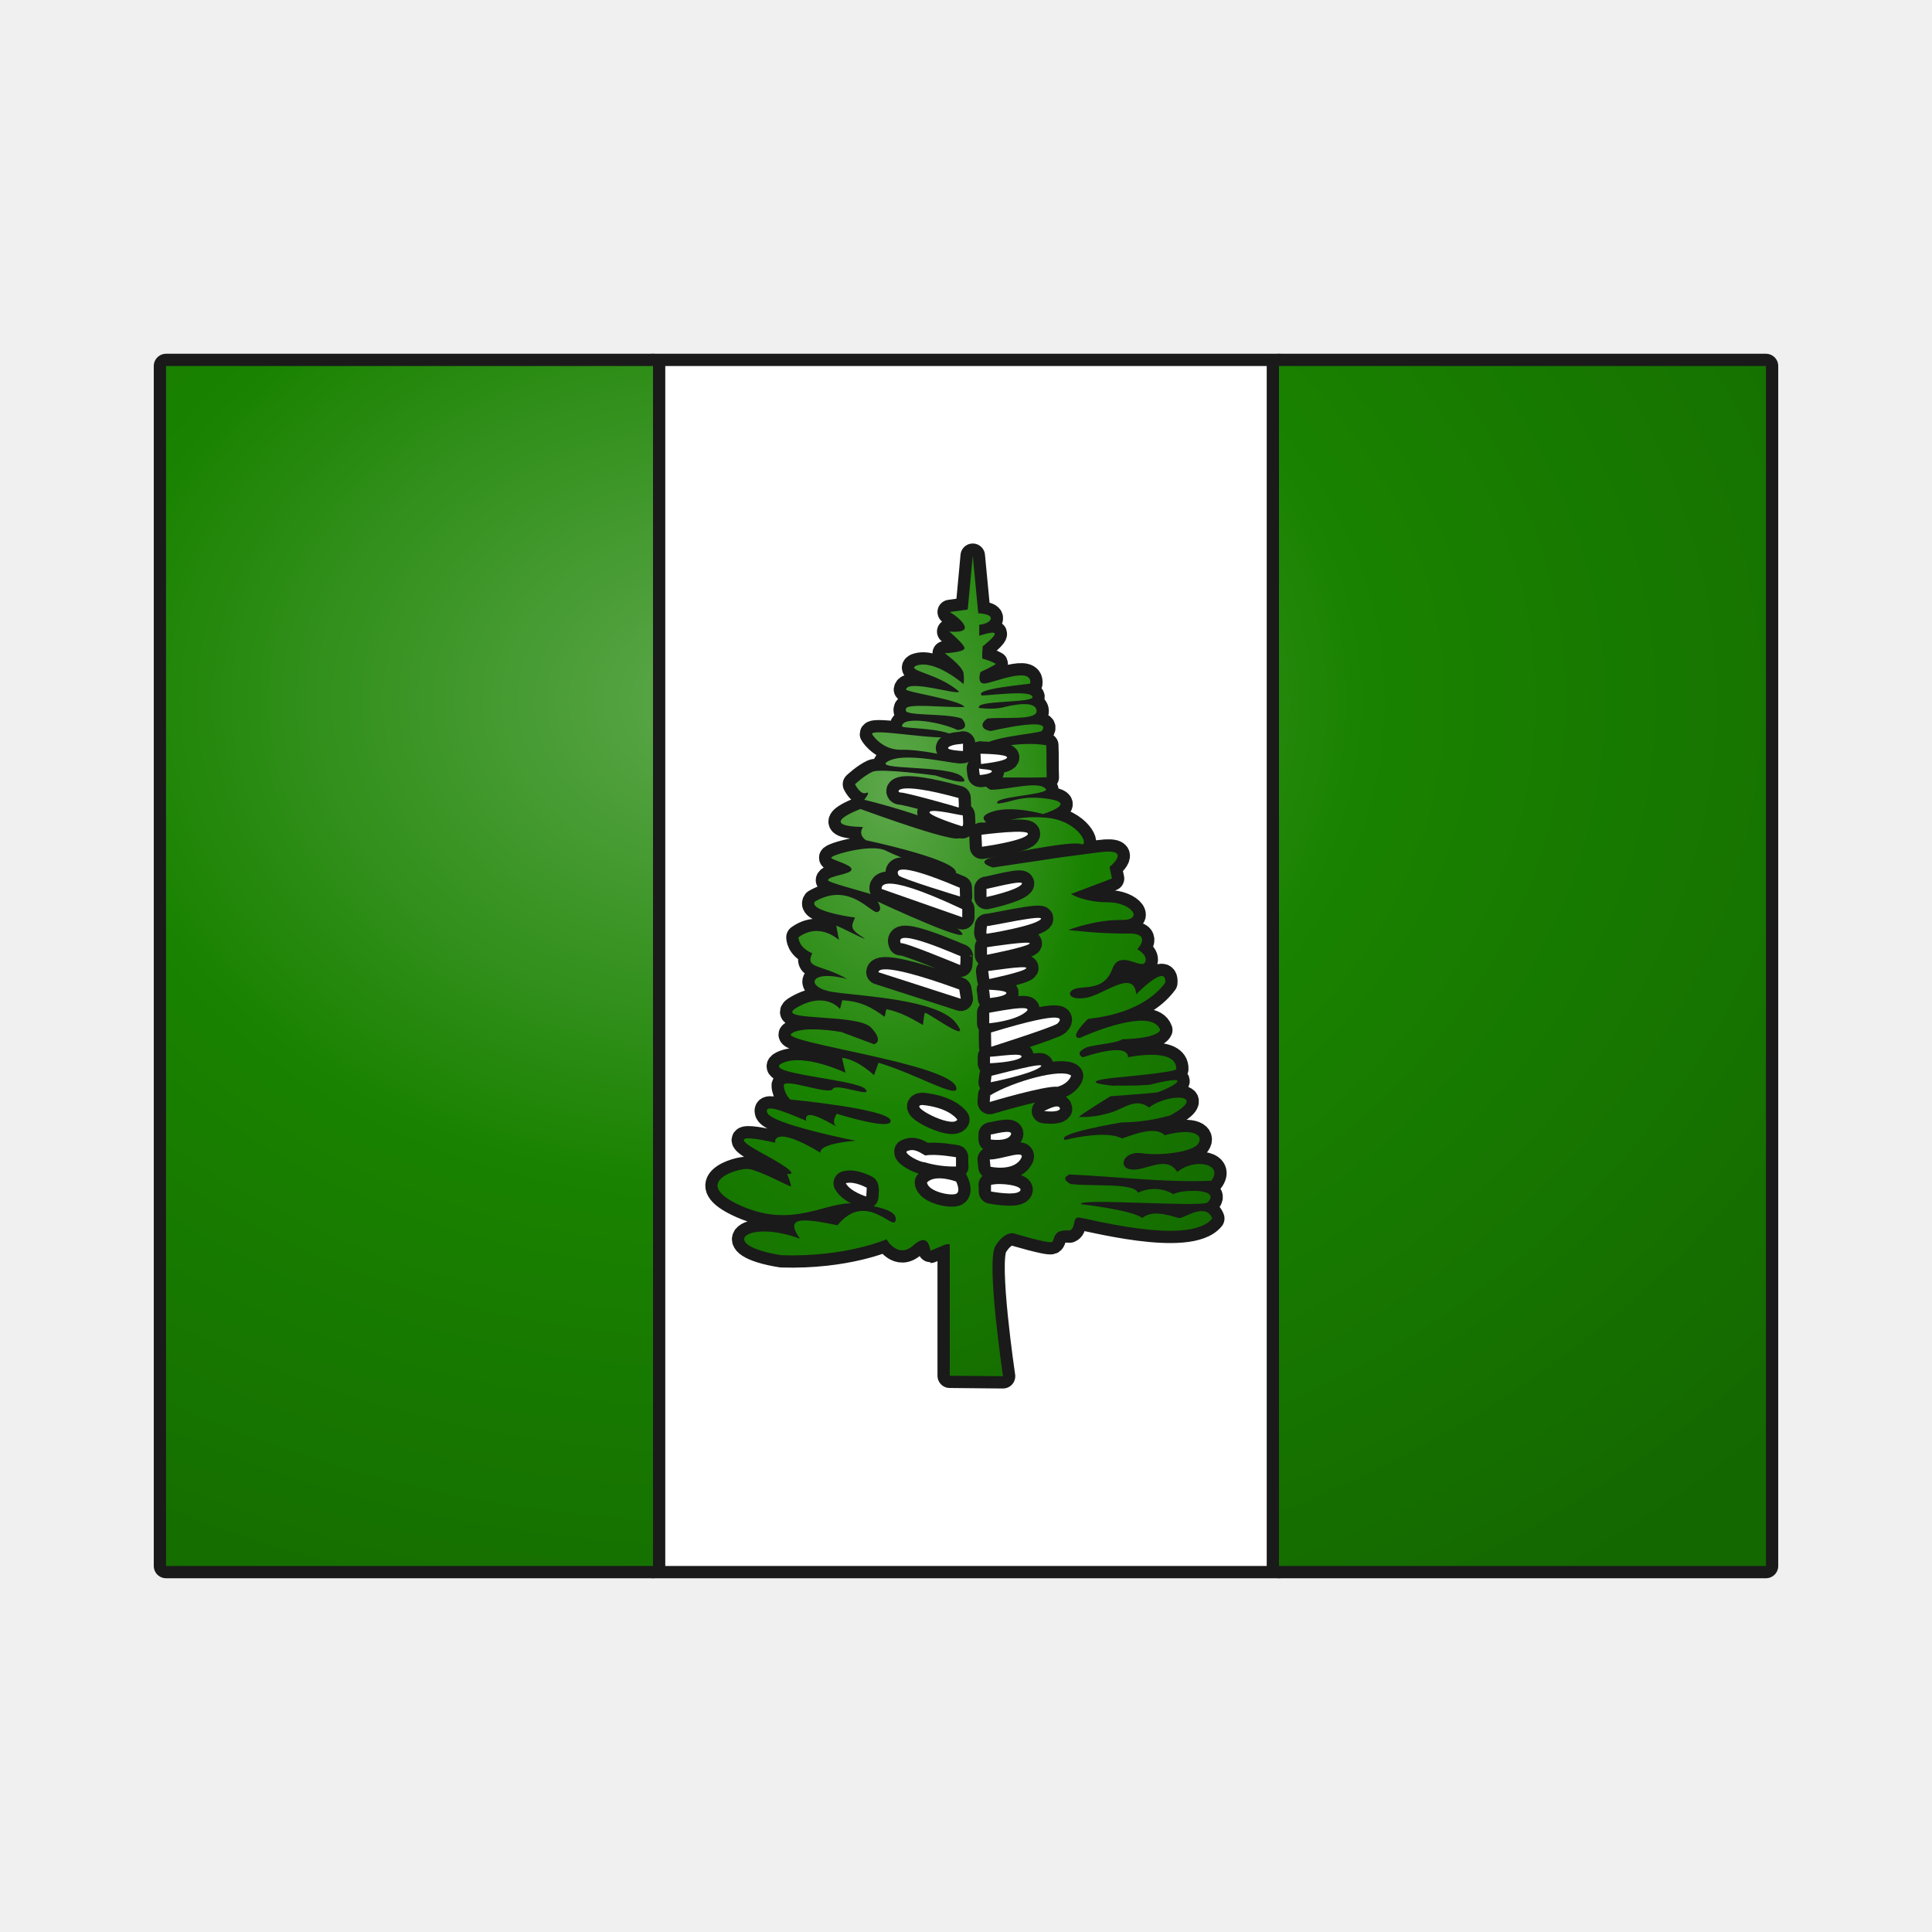
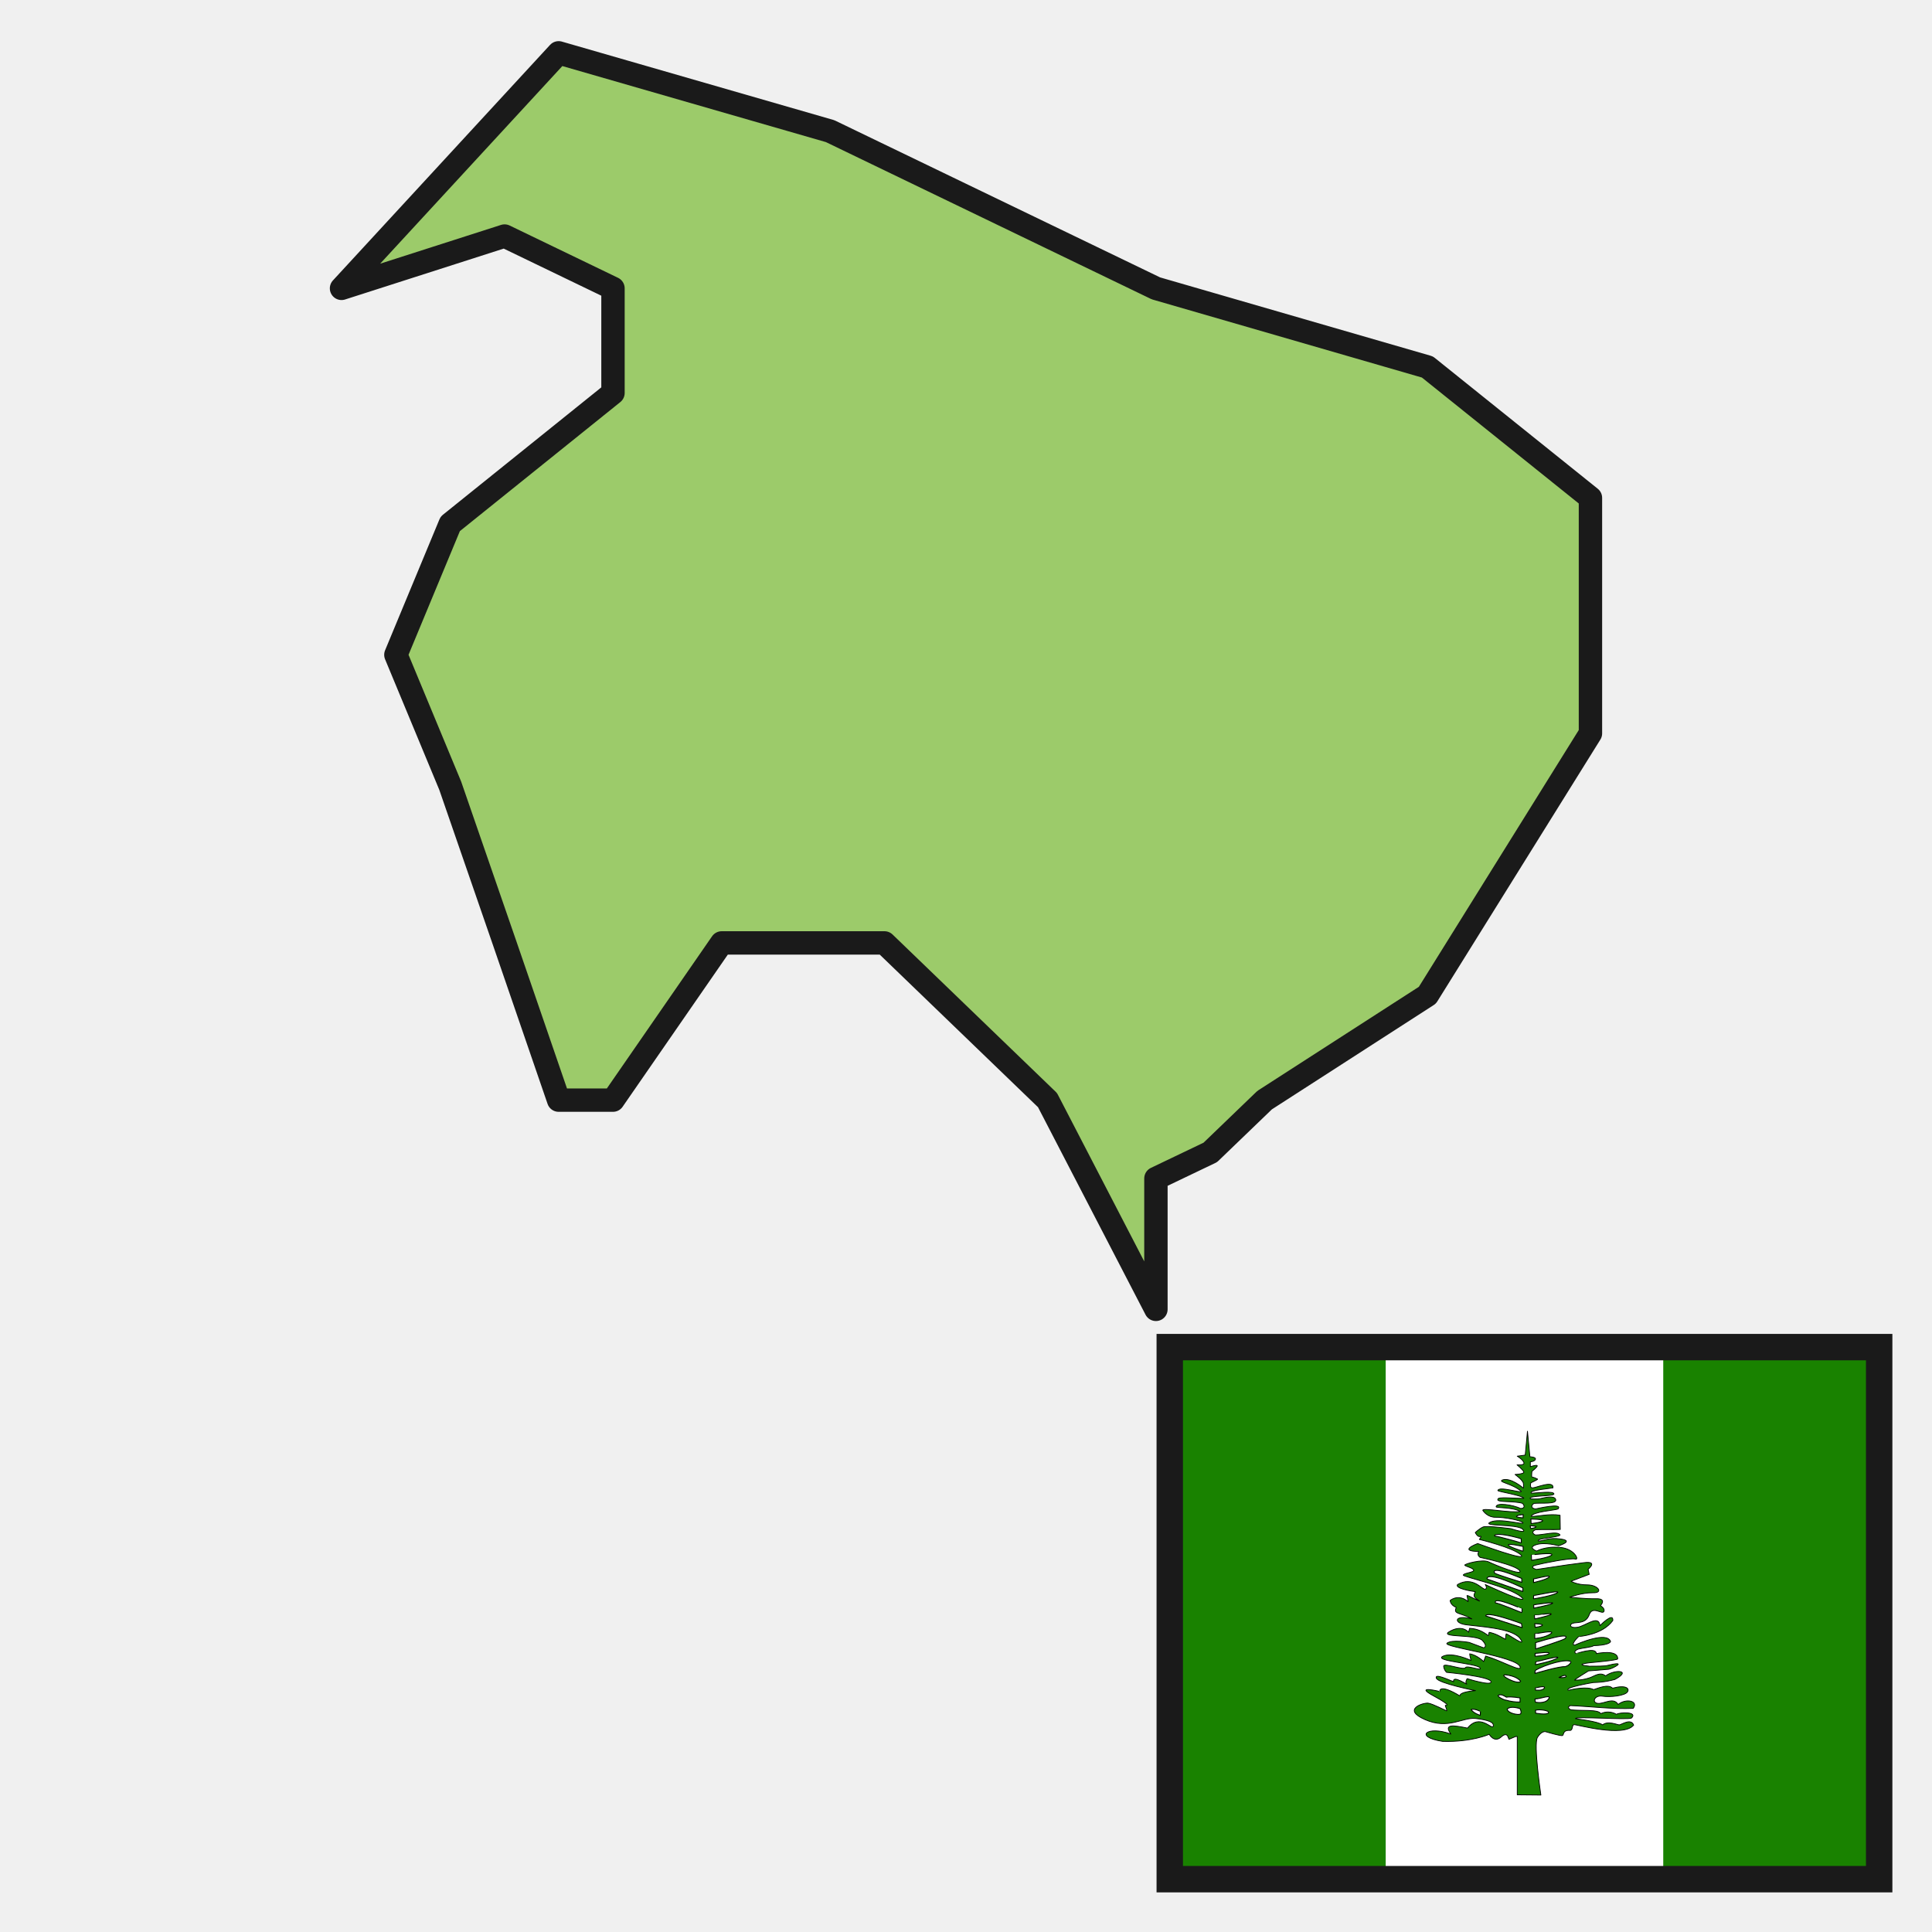
- <svg xmlns="http://www.w3.org/2000/svg" viewBox="0 0 512 512" data-copyright="© 2026 Sensory App House">
-   <defs>
-     <radialGradient id="s3d_198200" cx="0.35" cy="0.28" r="0.9">
-       <stop offset="0" stop-color="#5ea84c" />
-       <stop offset="0.45" stop-color="#198200" />
-       <stop offset="1" stop-color="#146800" />
-     </radialGradient>
-   </defs>
-   <g data-fit="1" transform="translate(44.00 97.00) scale(0.6625)">
+ <svg xmlns="http://www.w3.org/2000/svg" viewBox="0 0 512 512">
+   <g transform="translate(57.75 -17.75) scale(0.7744)">
+     <path d="M 209.5 67.8 L 321.0 121.6 L 413.9 148.5 L 469.7 193.3 L 469.7 273.9 L 413.9 363.5 L 358.2 399.4 L 339.6 417.3 L 321.0 426.2 L 321.0 453.1 L 321.0 471.0 L 283.9 399.4 L 228.1 345.6 L 172.4 345.6 L 135.2 399.4 L 116.6 399.4 L 98.1 345.6 L 79.5 291.8 L 60.9 247.0 L 79.5 202.2 L 135.2 157.4 L 135.2 121.6 L 98.1 103.7 L 42.3 121.6 L 116.6 41.0 L 209.5 67.8 Z" fill="#9ccb6a" stroke="#1a1a1a" stroke-width="8" stroke-linejoin="round" fill-rule="evenodd" />
+   </g>
+   <rect x="310" y="357" width="188" height="141" fill="#ffffff" />
+   <g transform="translate(310 357) scale(0.29375)">
    <g fill-rule="evenodd">
-       <path fill="#fff" d="M194.8 0h250.4v480H194.8z" stroke="#1a1a1a" stroke-width="9.81" stroke-linejoin="round" stroke-linecap="round" paint-order="stroke fill" />
-       <path fill="url(#s3d_198200)" data-flat="#198200" d="M0 0h194.8v480H0zm445.2 0H640v480H445.2z" stroke="#1a1a1a" stroke-width="9.81" stroke-linejoin="round" stroke-linecap="round" paint-order="stroke fill" />
-       <path fill="url(#s3d_198200)" data-flat="#198200" stroke="#1a1a1a" stroke-linecap="round" stroke-linejoin="round" stroke-width="9.81" d="M313.5 351.3v52.6l21.3.2s-6.8-45.8-3.1-52c3.7-6 7.2-5.2 7.2-5.2s13.9 4.2 15.4 3.5c1.5-.6-.2-5.2 7.2-4.6 2.4-.9 1.1-5 3.3-5.2s44.5 11.8 53.7.4c-2.4-6.4-10.7-.5-12.9-.2-2 0-10.3-4-15.1 0-4.4-3.3-24.4-5.5-24.4-5.5-2.6-2.6 47.6 1.3 50.5-.7 5.9-5.9-11-5.2-13.6-3.3a15 15 0 0 0-14.2-.6c-1.7-4.1-18-2.4-27-3.5-3-1.7-2.5-2.7-.5-3.8 19 .8 37.8 3.3 56.8 2.5 5.1-6.7-6.5-9.3-13.6-3.5-4.2-7-12.7-.3-18.4-1s-3-7.6 4.2-6.5 20.1-.4 22.5-3.7-1.4-6.7-13.3-3.5c-4-4-13 0-17.1 1.3-5.6-3.1-18.5-.5-22.8.6-4.3-2.6 22.5-7 22.5-7 10.4-.2 16.3-2 19.5-2.8 15.7-8.4-.2-9.3-8.4-3.2-5.1-4-10 .3-14.6 1.8a38 38 0 0 1-13.4 2c0-.6 12.6-8.3 12.6-8.3s15.3-1.1 18.4-1.5c3-.5 18.8-8.5-2.7-3.1-7.4.6-11.8.2-14.7.4-16.5-1.7 1.6-3.3 1.6-3.3s23.4-2.1 23.7-3.3c.4-9-19.1-4.8-19.3-4.8 0-6.5-18.2.2-18.2 0-3.5-2 2-4.1 2-4.1 4.8-1.2 12-1.6 13.9-3.1 0 0 13.6-.1 15.2-3.7-3.3-9.3-28.8 1.6-32.2 3.2-4.6 0 3-7.4 3.3-7.6.2-.3 21-1.1 30.9-14.5.7-8.1-11.6 4.6-11.6 4.6-1-10.6-13.4.7-20.6 1.5-7.3 1-7.5-3.3-2.5-4 5-.6 10.8-.1 13.6-7.8 2.9-7.7 11.4.4 13-2.4 1.5-2.9-3.1-5.3-3.1-5.3s6.4-6.6-4-6.3c-10.2.2-23.6-1.4-23.6-1.4s10.7-4.1 20.8-4c10 .3 4.6-7.1-5-7.1s-14.7-3.3-14.7-3.3l16.4-6.2-1-4.6s9.6-7.7-4-5.9l-15.2 2-27.4 4.1c-.2 0-7.4-2.2-.4-4s31.8-6.7 35.5-5.4-.4-9.2-13.6-10.5S331 184 331 184s-8.5-3.1-.6-5.7c7.9-2.7 20.4.9 20.4.9s14-4.2 2.4-6-15.3 1.6-20.6 1.8c-2.1-2.7 18.2-3.3 19.5-5.5-2.2-4-14.8 0-22.2 0-3-1.3-3.3-3.5.3-4.8 7.5-.3 14.6.1 22.1-.2-.2-4 0-8.7-.2-12.8-9.6-1.7-20.8 1.3-26.1 1 1.4-4.3 22-5.5 24.3-6.7 4.8-6-20.1 0-20.4 0-4.3-.6-4-3.4-1.3-5 6.4-.7 20.6 1 19.6-3.4-.8-4-10-1.9-13.6-1-3.8.9-9.3.2-9.3.2-2.3-3.2 21.5-1.9 21.3-4.4-.3-2.8-15.1-.8-20.2-.6-3.9-2.7 19-4.5 19.3-4.8.9-7.3-15.3 0-18.4 0s-1.5-4.6-1.5-4.6 6.3-2.9 6.1-3.3a22 22 0 0 0-5.2-2c-.5 0 0-5 0-5s5.2-4 4.8-5.1-6.2.9-6.2.9v-4.4s4.2-.4 4.6-2.4c.5-2-5-2.2-5-2.2l-2.2-23-2 21.5-7.2 1s5 2.9 6 5.8c.8 2.8-6.2 2-6.2 2s5.7 4.8 6.1 6.5c.5 1.8-7.9 2.2-7.9 2.2s7 5 7.5 7.9c.4 2.8 0 4.4 0 4.4s-11.6-10.1-19-7.3c-4 2 8.8 3 17.2 10.3 0 1.7-20.5-5-21.2-.8.4 1.1 21.9 4.2 23.4 7-7.8.3-24-1.7-23.4.9-1.7 3 15.2 1.3 22.3 3.7 2.1 2.4 1.9 4.4-1.7 4.6-6.9-3.3-22.1-5.7-22.2-1.5.1 1 15.8.4 21.5 4.1-7.6 1.8-33.4-3.5-33.5-1 .7 1.3 4.8 6.5 11.8 6.3s23.3 2.8 24.4 5-21.1-4.6-29.4-.6c-8.4 4 23.9 1.5 29.1 6.3 5.3 4.9-10.5-.4-10.5-.4s-22-3-25.2-1.5c-3.3 1.5-7 5-7 5s2.2 4.4 4.4 3.5-.7 2.7-.7 2.7 30.7 7.4 37.5 14-39-10.3-39-10.3-18.5 6.8 1 7.2c-2.2 3.3 1.2 5.3 1.2 5.3s32.4 6.8 35.7 12-22.1-5-27.9-7.9c-5.7-2.8-21.9 1.8-21.7 2.9.3 1 8 2.6 8.1 4.6.3 2-9.4 2.6-9.4 4.4 0 1.7 41 10.3 52 19.5s-32.2-11-32.2-11 2.4 3.3 0 4.2c-2.5.9-11-12.3-25-4.2-2.6 3.4 12.2 6 16 6.4-1.3 3.3-2.4 4.4 2.8 7.7s-10.3-4.8-10.3-4.4l1.1 5.7c-4.8-4-10.7-5.1-16.2-1.1 0 0-.2 4 5.5 6.4-3.1 6.3 3.5 4.3 14 10.3-15.6-4.1-16.9 3.5-5.7 5.2s41.9 2.9 49.1 12.3-10.3-3.6-12.3-4c-.4.3-.8 4.9-.8 4.9-4.7-2.7-9-5.2-14.6-6.3-.5.9-.3 2.1-.8 3-5-3.7-9.5-6.2-16.9-6.6l-.9 3.5s-6.1-7.7-18.2 0c-6.7 4.9 25.5 1.8 30.7 7.5 5.3 5.7 1.1 6.6 1.1 6.6l-13.1-4.9s-15.6-2.8-20 .7 64 12 66 21.5c1.4 5-16-5.4-31.1-9.9l-1.8 5s-6-6-12.7-7c-.2 0 1.3 6 1.3 6s-16.8-8-25.4-3.8 29.8 6.4 33.3 10.3-11.6-2.6-13 0c-1.2 2.7-19.9-4.8-19.6-1.3s2.6 5.5 2.6 5.5 38.8 3.7 40.1 8.3-21.5-2.6-21.5-2.6-2.2 3.3-.4 4.8c1.7 1.6-13.2-8.7-11.8-2-4.9-1.9-17.4-7.8-15.6-3.2s35.3 11.2 35.3 11.2-14.7 1-14 4.8c-19-11.5-18.5-4.2-18-4s-24.4-6.1-5.7 4 10 8.3 10.3 8.5c.2.2 2 5 1.5 5s-12.7-6.5-16.9-7-23.9 5.5-2.8 14.8 34-2.2 45.6-1c11.6 1.4 17 3.4 16 7-1.1 3.8-11.9-12.1-23.2 1.7-13-2.6-21.7-4-15 5.4-21-7.9-34 2.4-7.4 6.6 26 .8 42-6.4 42-6.4s4.5 8.1 10.8 2.4 6.6 2.2 6.8 2.2l6.2-2.6z" paint-order="stroke fill" />
-       <path fill="#fff" stroke="#1a1a1a" stroke-linecap="round" stroke-linejoin="round" stroke-width="9.81" d="M316 320.2v-3.7s-8.2-1.5-12.3-.7c-2.3-1.3-4.6-3.1-7.5-1.6-.5 1.2 5.3 4.3 7.2 4.3a41 41 0 0 0 12.7 1.7zm0 6s-8.3-3.1-11.6.4c.5 3.7 9.7 5.5 11.7 4.5 1.9-1 0-4.8-.1-5zm14 1.4v2.6s9.8 1.9 11.6-.2-8-3.5-11.7-2.4zm-.5-10.2.3 2.9s8.6 1.9 11.9-2.8-7.5 0-12.2-.1m.4-10v2s6.5 1 8-1.8c1.4-2.8-7.8 0-8-.2m-13.4-6c-1-1.3-4.5-4.8-13.8-5.8-6.5 0 11.7 9.5 13.8 5.9zm13.2-9.7-.2 2.7s22-6.6 27.1-6.1c4.6-1.3 5.6-4.5 5.4-4.5-4-2.9-22.9 2.3-32.3 7.9m.5-7.8-.3 2.6s15.5-3 19.7-6-19.2 3.5-19.4 3.4m-.6-7.6v2.6s10.3-.4 12.5-2.4c1.3-2.1-9.2-.3-12.5-.2m21.6 21.7s5.4.8 6.4-.8c-.2-2.8-6.4 1-6.4.8M330 266.6l.1 5.7s24.9-7.9 26.5-9.3c1.5-1.5 5-6-26.6 3.6m-.7-7.9v4.2s10-.8 14.6-4.5-14.6.4-14.6.3m-12-9.3.6 3.7-32.9-10.6c.1 0-1.6-5.4 32.3 6.9m.5-13.3c0 .4 0 3.6-.2 3.5 0 0-22.8-9.5-23.7-8.7-3-7 24 5.4 24 5.2zm11.1 6 .4 3.1s14-2.9 14.8-4.3-15.2 1.2-15.2 1.1zm.3 7.4c.2.7.4 3.3.4 3.3s5.6-.5 6.5-1.8c.8-1.3-6.9-1.5-6.9-1.5m-.8-17v3s15.4-3 17-4.4c1.7-1.5-17.3 1.4-17 1.4m0-8.5c0 .2-.5 3.1-.1 3.1s18.6-3 21.5-5.7c2.8-2.5-21 2.9-21.3 2.6zm-.2-14.9v3.3s11.8-2.5 14-5-14 2-14 1.7m-2-21.6.2 4.8s16-2.2 18.2-4.8c2.3-2.7-18.5 0-18.4 0m-7.4-36.5v3s-7.5-.3-5.7-1.6 5.7-1.1 5.7-1.4m7 4 .2 4.2s9.7-1 10.4-2.5-10.4-1.6-10.6-1.6zm-.6 6s.2 2.6.4 2.6 3.9-.3 4.7-1.3-4.7-1-5-1.3zm-8.2 11.8c0 .3.3 4 0 3.8s-21.2-6.1-23.2-6c-1.9 0-2.4-4.9 23.2 2.2m1.7 6.9c0 .7.5 4.6-.3 4.4-.7-.2-14.3-4.5-12.9-5.8s13.2 1.7 13.2 1.4m-1.2 29 .1 3.5s-23.7-7.2-24.5-8.4-3.1-6.8 24.4 4.9m1 8.5v3.3l-32.2-11.3s-2.6-8.4 32.1 8z" paint-order="stroke fill" />
-       <path fill="#fff" stroke="#1a1a1a" stroke-linejoin="round" stroke-width="9.81" d="m280.3 328.7-.2 3.5s-6.2-1.8-8.2-5.3c3.6-1 8.5 1.9 8.4 1.8z" stroke-linecap="round" paint-order="stroke fill" />
+       <path fill="#fff" d="M194.8 0h250.4v480H194.8z" />
+       <path fill="#198200" d="M0 0h194.8v480H0zm445.2 0H640v480H445.2z" />
+       <path fill="#198200" stroke="#000" stroke-linecap="round" stroke-linejoin="round" stroke-width=".7" d="M313.5 351.3v52.6l21.3.2s-6.8-45.8-3.1-52c3.7-6 7.2-5.2 7.2-5.2s13.9 4.2 15.4 3.5c1.5-.6-.2-5.2 7.2-4.6 2.4-.9 1.1-5 3.3-5.2s44.5 11.8 53.7.4c-2.4-6.4-10.7-.5-12.9-.2-2 0-10.3-4-15.1 0-4.4-3.3-24.4-5.5-24.4-5.5-2.6-2.6 47.6 1.3 50.5-.7 5.9-5.9-11-5.2-13.6-3.3a15 15 0 0 0-14.2-.6c-1.7-4.1-18-2.4-27-3.5-3-1.7-2.5-2.7-.5-3.8 19 .8 37.8 3.3 56.8 2.5 5.1-6.7-6.5-9.3-13.6-3.5-4.2-7-12.7-.3-18.4-1s-3-7.6 4.2-6.5 20.1-.4 22.5-3.7-1.4-6.7-13.3-3.5c-4-4-13 0-17.1 1.3-5.6-3.1-18.5-.5-22.8.6-4.3-2.6 22.5-7 22.5-7 10.4-.2 16.3-2 19.5-2.8 15.7-8.4-.2-9.3-8.4-3.2-5.1-4-10 .3-14.6 1.8a38 38 0 0 1-13.4 2c0-.6 12.6-8.3 12.6-8.3s15.3-1.1 18.4-1.5c3-.5 18.8-8.5-2.7-3.1-7.4.6-11.8.2-14.7.4-16.5-1.7 1.6-3.3 1.6-3.3s23.4-2.1 23.7-3.3c.4-9-19.1-4.8-19.3-4.8 0-6.5-18.2.2-18.2 0-3.5-2 2-4.1 2-4.1 4.8-1.2 12-1.6 13.9-3.1 0 0 13.6-.1 15.2-3.7-3.3-9.3-28.8 1.6-32.2 3.2-4.6 0 3-7.4 3.3-7.6.2-.3 21-1.1 30.9-14.5.7-8.1-11.6 4.6-11.6 4.6-1-10.6-13.4.7-20.6 1.5-7.3 1-7.5-3.3-2.5-4 5-.6 10.8-.1 13.6-7.8 2.9-7.7 11.4.4 13-2.4 1.5-2.9-3.1-5.3-3.1-5.3s6.4-6.6-4-6.3c-10.2.2-23.6-1.4-23.6-1.4s10.7-4.1 20.8-4c10 .3 4.6-7.1-5-7.1s-14.7-3.3-14.7-3.3l16.4-6.2-1-4.6s9.6-7.7-4-5.9l-15.2 2-27.4 4.1c-.2 0-7.4-2.2-.4-4s31.8-6.7 35.5-5.4-.4-9.2-13.6-10.5S331 184 331 184s-8.5-3.1-.6-5.7c7.9-2.7 20.4.9 20.4.9s14-4.2 2.4-6-15.3 1.6-20.6 1.8c-2.1-2.7 18.2-3.3 19.5-5.5-2.2-4-14.8 0-22.2 0-3-1.3-3.3-3.5.3-4.8 7.5-.3 14.6.1 22.1-.2-.2-4 0-8.7-.2-12.8-9.6-1.7-20.8 1.3-26.1 1 1.4-4.3 22-5.5 24.3-6.7 4.8-6-20.1 0-20.4 0-4.3-.6-4-3.4-1.3-5 6.4-.7 20.6 1 19.6-3.4-.8-4-10-1.9-13.6-1-3.8.9-9.3.2-9.3.2-2.3-3.2 21.5-1.9 21.3-4.4-.3-2.8-15.1-.8-20.2-.6-3.9-2.7 19-4.5 19.3-4.8.9-7.3-15.3 0-18.4 0s-1.5-4.6-1.5-4.6 6.3-2.9 6.1-3.3a22 22 0 0 0-5.2-2c-.5 0 0-5 0-5s5.2-4 4.8-5.1-6.2.9-6.2.9v-4.4s4.2-.4 4.6-2.4c.5-2-5-2.2-5-2.2l-2.2-23-2 21.5-7.2 1s5 2.9 6 5.8c.8 2.8-6.2 2-6.2 2s5.7 4.8 6.1 6.5c.5 1.8-7.9 2.2-7.9 2.2s7 5 7.5 7.9c.4 2.8 0 4.4 0 4.4s-11.6-10.1-19-7.3c-4 2 8.8 3 17.2 10.3 0 1.7-20.5-5-21.2-.8.4 1.1 21.9 4.2 23.4 7-7.8.3-24-1.7-23.4.9-1.7 3 15.2 1.3 22.3 3.7 2.1 2.4 1.9 4.4-1.7 4.6-6.9-3.3-22.1-5.7-22.2-1.5.1 1 15.8.4 21.5 4.1-7.6 1.8-33.4-3.5-33.5-1 .7 1.3 4.8 6.5 11.8 6.3s23.3 2.8 24.4 5-21.1-4.6-29.4-.6c-8.4 4 23.9 1.5 29.1 6.3 5.3 4.9-10.5-.4-10.5-.4s-22-3-25.2-1.5c-3.3 1.5-7 5-7 5s2.2 4.4 4.4 3.5-.7 2.7-.7 2.7 30.7 7.4 37.5 14-39-10.3-39-10.3-18.5 6.8 1 7.2c-2.2 3.3 1.2 5.3 1.2 5.3s32.4 6.8 35.7 12-22.1-5-27.9-7.9c-5.7-2.8-21.9 1.8-21.7 2.9.3 1 8 2.6 8.1 4.6.3 2-9.4 2.6-9.4 4.4 0 1.7 41 10.3 52 19.5s-32.2-11-32.2-11 2.4 3.3 0 4.2c-2.5.9-11-12.3-25-4.2-2.6 3.4 12.2 6 16 6.4-1.3 3.3-2.4 4.4 2.8 7.7s-10.3-4.8-10.3-4.4l1.1 5.7c-4.8-4-10.7-5.1-16.2-1.1 0 0-.2 4 5.5 6.4-3.1 6.3 3.5 4.3 14 10.3-15.6-4.1-16.9 3.5-5.7 5.2s41.9 2.9 49.1 12.3-10.3-3.6-12.3-4c-.4.3-.8 4.9-.8 4.9-4.7-2.7-9-5.2-14.6-6.3-.5.9-.3 2.1-.8 3-5-3.7-9.5-6.2-16.9-6.6l-.9 3.5s-6.1-7.7-18.2 0c-6.7 4.9 25.5 1.8 30.7 7.5 5.3 5.7 1.1 6.6 1.1 6.6l-13.1-4.9s-15.6-2.8-20 .7 64 12 66 21.5c1.4 5-16-5.4-31.1-9.9l-1.8 5s-6-6-12.7-7c-.2 0 1.3 6 1.3 6s-16.8-8-25.4-3.8 29.8 6.4 33.3 10.3-11.6-2.6-13 0c-1.2 2.7-19.9-4.8-19.6-1.3s2.6 5.5 2.6 5.5 38.8 3.7 40.1 8.3-21.5-2.6-21.5-2.6-2.2 3.3-.4 4.8c1.7 1.6-13.2-8.7-11.8-2-4.9-1.9-17.4-7.8-15.6-3.2s35.3 11.2 35.3 11.2-14.7 1-14 4.8c-19-11.5-18.5-4.2-18-4s-24.4-6.1-5.7 4 10 8.3 10.3 8.5c.2.2 2 5 1.5 5s-12.7-6.5-16.9-7-23.9 5.5-2.8 14.8 34-2.2 45.6-1c11.6 1.4 17 3.4 16 7-1.1 3.8-11.9-12.1-23.2 1.7-13-2.6-21.7-4-15 5.4-21-7.9-34 2.4-7.4 6.6 26 .8 42-6.4 42-6.4s4.5 8.1 10.8 2.4 6.6 2.2 6.8 2.2l6.2-2.6z" />
+       <path fill="#fff" stroke="#000" stroke-linecap="round" stroke-linejoin="round" stroke-width=".8" d="M316 320.2v-3.7s-8.2-1.5-12.3-.7c-2.3-1.3-4.6-3.1-7.5-1.6-.5 1.2 5.3 4.3 7.2 4.3a41 41 0 0 0 12.7 1.7zm0 6s-8.3-3.1-11.6.4c.5 3.7 9.7 5.5 11.7 4.5 1.9-1 0-4.8-.1-5zm14 1.4v2.6s9.8 1.9 11.6-.2-8-3.5-11.7-2.4zm-.5-10.2.3 2.9s8.6 1.9 11.9-2.8-7.5 0-12.2-.1m.4-10v2s6.5 1 8-1.8c1.4-2.8-7.8 0-8-.2m-13.4-6c-1-1.3-4.5-4.8-13.8-5.8-6.5 0 11.7 9.5 13.8 5.9zm13.2-9.7-.2 2.7s22-6.6 27.1-6.1c4.6-1.3 5.6-4.5 5.4-4.5-4-2.9-22.9 2.3-32.3 7.9m.5-7.8-.3 2.6s15.5-3 19.7-6-19.2 3.5-19.4 3.4m-.6-7.6v2.6s10.3-.4 12.5-2.4c1.3-2.1-9.2-.3-12.5-.2m21.6 21.7s5.4.8 6.4-.8c-.2-2.8-6.4 1-6.4.8M330 266.6l.1 5.7s24.9-7.9 26.5-9.3c1.5-1.5 5-6-26.6 3.6m-.7-7.9v4.2s10-.8 14.6-4.5-14.6.4-14.6.3m-12-9.3.6 3.7-32.9-10.6c.1 0-1.6-5.4 32.3 6.9m.5-13.3c0 .4 0 3.6-.2 3.5 0 0-22.8-9.5-23.7-8.7-3-7 24 5.4 24 5.2zm11.1 6 .4 3.1s14-2.9 14.8-4.3-15.2 1.2-15.2 1.1zm.3 7.4c.2.7.4 3.3.4 3.3s5.6-.5 6.5-1.8c.8-1.3-6.9-1.5-6.9-1.5m-.8-17v3s15.4-3 17-4.4c1.7-1.5-17.3 1.4-17 1.4m0-8.5c0 .2-.5 3.1-.1 3.1s18.6-3 21.5-5.7c2.8-2.5-21 2.9-21.3 2.6zm-.2-14.9v3.3s11.8-2.5 14-5-14 2-14 1.7m-2-21.6.2 4.8s16-2.2 18.2-4.8c2.3-2.7-18.5 0-18.4 0m-7.4-36.5v3s-7.5-.3-5.7-1.6 5.7-1.1 5.7-1.4m7 4 .2 4.2s9.7-1 10.4-2.5-10.4-1.6-10.6-1.6zm-.6 6s.2 2.6.4 2.6 3.9-.3 4.7-1.3-4.7-1-5-1.3zm-8.2 11.8c0 .3.3 4 0 3.8s-21.2-6.1-23.2-6c-1.9 0-2.4-4.9 23.2 2.2m1.7 6.9c0 .7.5 4.6-.3 4.4-.7-.2-14.3-4.5-12.9-5.8s13.2 1.7 13.2 1.4m-1.2 29 .1 3.5s-23.7-7.2-24.5-8.4-3.1-6.8 24.4 4.9m1 8.5v3.3l-32.2-11.3s-2.6-8.4 32.1 8z" />
+       <path fill="#fff" stroke="#000" stroke-linejoin="round" stroke-width=".8" d="m280.3 328.7-.2 3.5s-6.2-1.8-8.2-5.3c3.6-1 8.5 1.9 8.4 1.8z" />
    </g>
+     <rect x="1" y="1" width="638" height="478" fill="none" stroke="#000000" stroke-width="2" />
  </g>
+   <rect x="310" y="357" width="188" height="141" fill="none" stroke="#1a1a1a" stroke-width="7" />
</svg>
